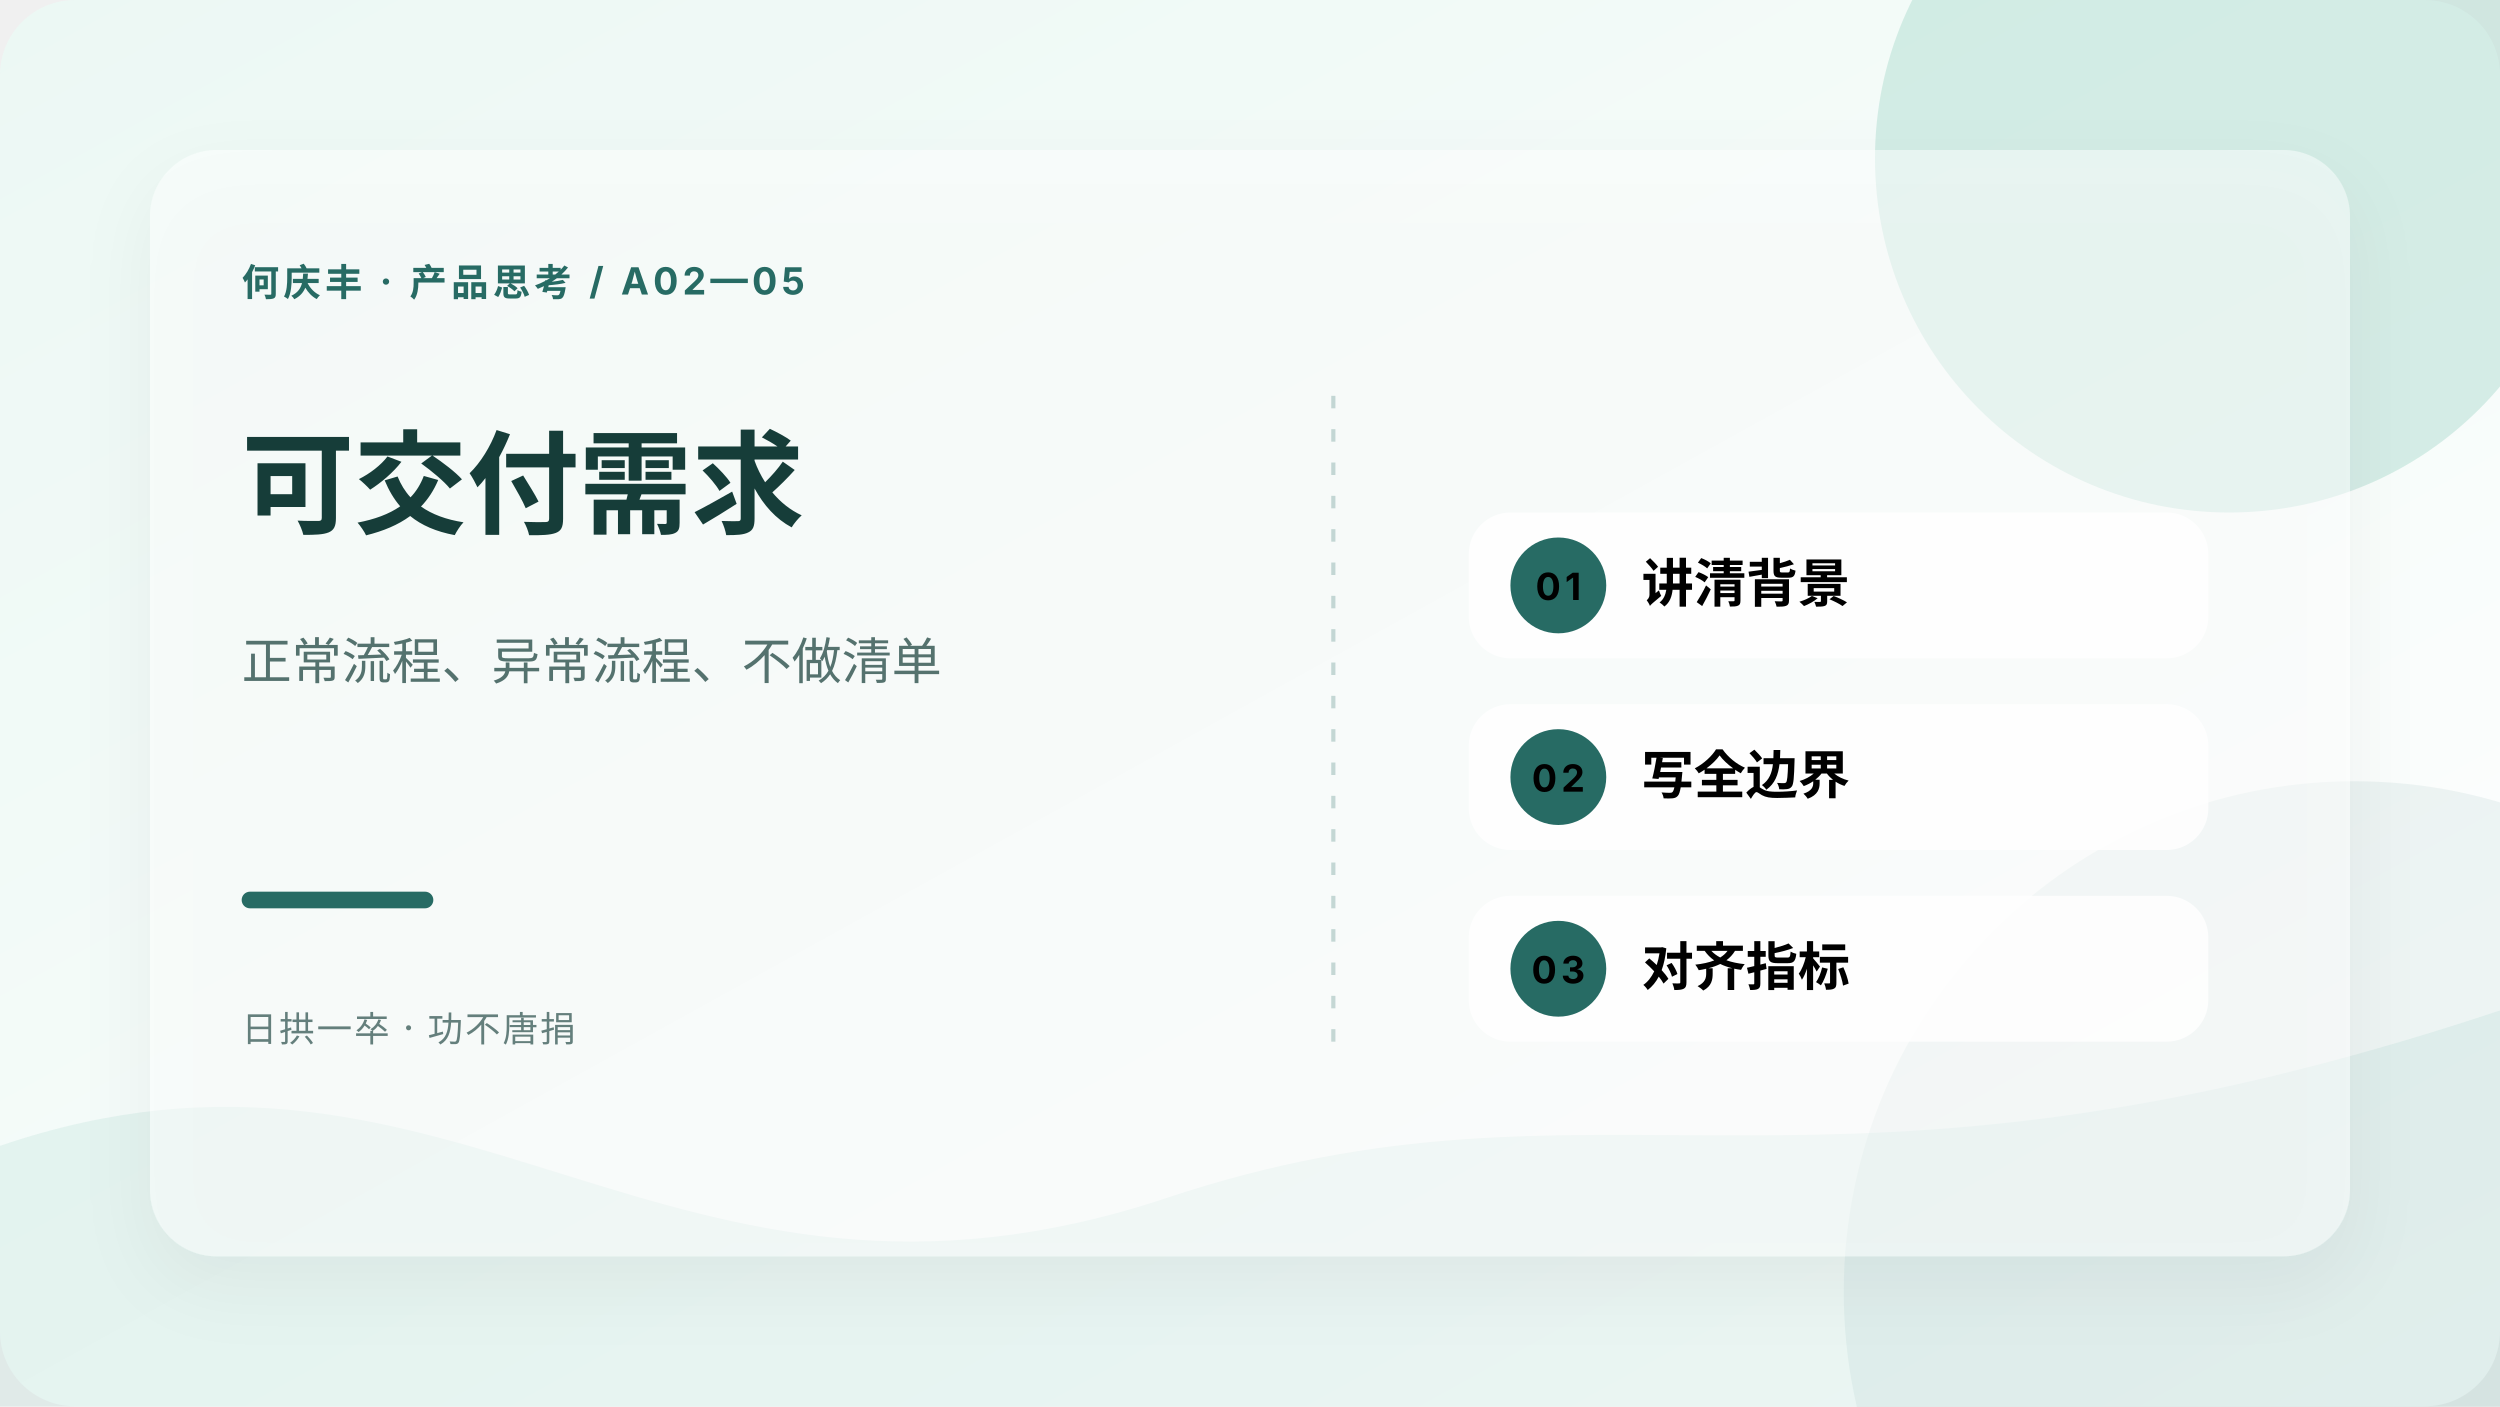
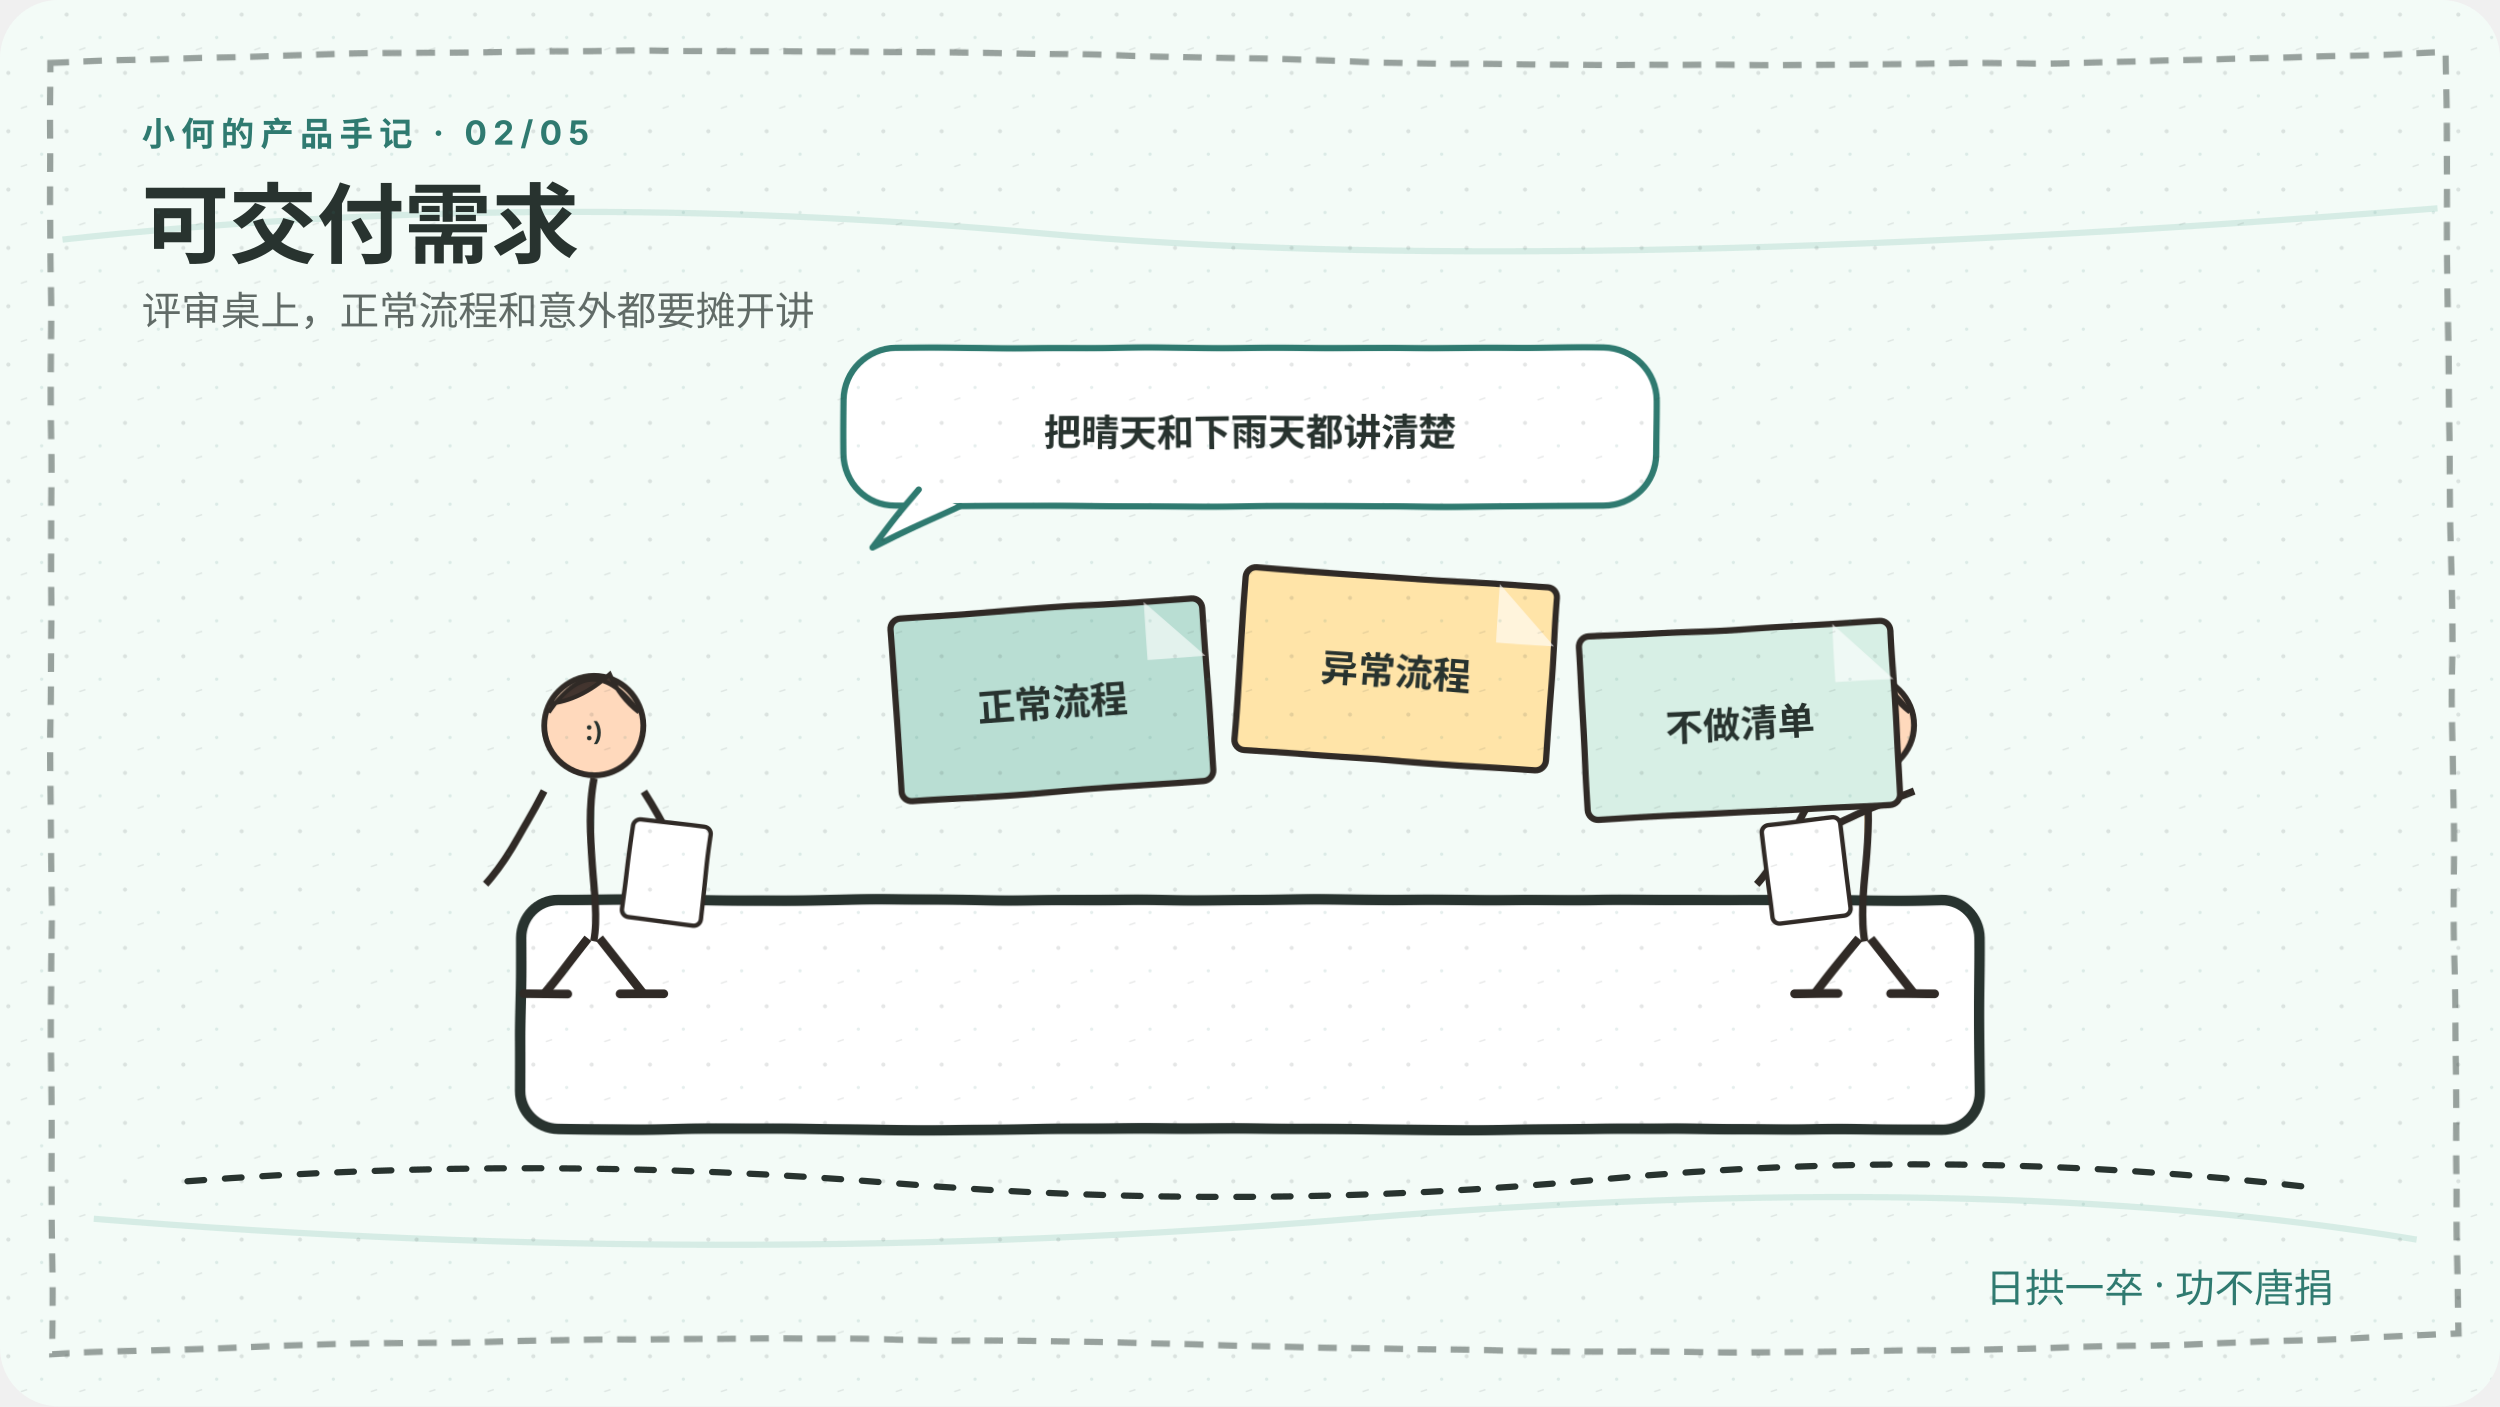
<svg xmlns="http://www.w3.org/2000/svg" width="1200" height="675" viewBox="0 0 1200 675" role="img" aria-labelledby="title desc">
  <defs>
-     <linearGradient id="bg" x1="0" y1="0" x2="1" y2="1">
-       <stop stop-color="#ECF8F4" />
-       <stop offset="1" stop-color="#FFFFFF" />
-     </linearGradient>
-     <filter id="shadow">
-       <feDropShadow dx="0" dy="14" stdDeviation="18" flood-color="#163D39" flood-opacity=".10" />
+     <filter id="rough">
+       <feTurbulence type="fractalNoise" baseFrequency="0.015" numOctaves="2" seed="5" result="noise" />
+       <feDisplacementMap in="SourceGraphic" in2="noise" scale="1.6" />
    </filter>
+     <pattern id="grain" width="28" height="28" patternUnits="userSpaceOnUse">
+       <circle cx="4" cy="7" r="1" fill="#28332F" opacity=".12" />
+       <circle cx="20" cy="18" r=".8" fill="#2F7A70" opacity=".12" />
+       <path d="M10 24 l3 -1" stroke="#28332F" stroke-width=".7" opacity=".1" />
+     </pattern>
  </defs>
  <style>
-     .kicker,.num{font:700 18px -apple-system,BlinkMacSystemFont,"PingFang SC","Microsoft YaHei",sans-serif;letter-spacing:2px}
-     .title{font:800 54px -apple-system,BlinkMacSystemFont,"PingFang SC","Microsoft YaHei",sans-serif}
-     .subtitle{font:400 24px -apple-system,BlinkMacSystemFont,"PingFang SC","Microsoft YaHei",sans-serif}
-     .label{font:700 25px -apple-system,BlinkMacSystemFont,"PingFang SC","Microsoft YaHei",sans-serif}
-     .foot{font:500 17px -apple-system,BlinkMacSystemFont,"PingFang SC","Microsoft YaHei",sans-serif;letter-spacing:1px}
+     .sketch{filter:url(#rough)}
+     .kicker{font:700 16px -apple-system,BlinkMacSystemFont,"PingFang SC","Microsoft YaHei",sans-serif;letter-spacing:3px}
+     .title{font:700 42px "Kaiti SC",STKaiti,"KaiTi","PingFang SC",sans-serif}
+     .subtitle{font:400 19px "Kaiti SC",STKaiti,"KaiTi","PingFang SC",sans-serif}
+     .note{font:500 20px "Kaiti SC",STKaiti,"KaiTi","PingFang SC",sans-serif;fill:#28332F}
+     .sticky{font:700 18px "Kaiti SC",STKaiti,"KaiTi","PingFang SC",sans-serif;fill:#28332F}
+     .bubble{font:600 18px "Kaiti SC",STKaiti,"KaiTi","PingFang SC",sans-serif;fill:#28332F}
+     .tiny{font:600 15px "Kaiti SC",STKaiti,"KaiTi","PingFang SC",sans-serif;fill:#fff}
+     .face{font:700 18px "Kaiti SC",STKaiti,"KaiTi",sans-serif;fill:#28332F}
+     .bigq{font:800 82px "Kaiti SC",STKaiti,"KaiTi",sans-serif;fill:#2F7A70}
  </style>
-   <rect width="1200" height="675" rx="36" fill="url(#bg)" />
-   <circle cx="1070" cy="76" r="170" fill="#A9D9CC" fill-opacity=".45" />
-   <circle cx="1130" cy="620" r="245" fill="#276B64" fill-opacity=".07" />
-   <path d="M0 550 C220 475 320 655 560 575 C770 505 870 595 1200 485 V675 H0Z" fill="#A9D9CC" fill-opacity=".22" />
-   <g filter="url(#shadow)">
-     <rect x="72" y="72" width="1056" height="531" rx="32" fill="#FFFFFF" fill-opacity=".48" />
+   <rect width="1200" height="675" rx="28" fill="#F3FBF7" />
+   <g opacity=".5">
+     <path d="M30 115 Q260 90 500 112 T1170 100" stroke="#B9DED3" stroke-width="3" fill="none" />
+     <path d="M45 585 Q350 610 650 585 T1160 595" stroke="#B9DED3" stroke-width="3" fill="none" />
  </g>
-   <text x="116" y="142" class="kicker" fill="#276B64">何庆丰 · 产品思考  /  A02—05</text>
-   <text x="116" y="252" class="title" fill="#163D39">可交付需求</text>
-   <text x="116" y="326" class="subtitle" fill="#163D39" opacity=".72">正常流程、异常流程、不做清单</text>
-   <rect x="116" y="428" width="92" height="8" rx="4" fill="#276B64" />
-   <text x="116" y="500" class="foot" fill="#163D39" opacity=".65">日拱一卒 · 功不唐捐</text>
-   <g>
-     <g>
-       <rect x="705" y="246" width="355" height="70" rx="20" fill="#FFFFFF" fill-opacity=".82" />
-       <circle cx="748" cy="281" r="23" fill="#276B64" />
-       <text x="748" y="288" text-anchor="middle" class="num">01</text>
-       <text x="788" y="289" class="label">讲清背景</text>
+   <path d="M24 30 Q310 20 590 28 T1174 25 L1180 640 Q910 654 610 646 T25 650Z" fill="none" stroke="#28332F" stroke-width="3" stroke-dasharray="9 7" opacity=".45" class="sketch" />
+   <text x="68" y="70" class="kicker" fill="#2F7A70">小何的产品手记  ·  02/05</text>
+   <text x="68" y="123" class="title" fill="#28332F">可交付需求</text>
+   <text x="68" y="156" class="subtitle" fill="#28332F" opacity=".72">评审桌上，正常流程和意外都要摊开讲</text>
+   <g transform="translate(0 32)">
+     <path d="M90 535 Q260 522 430 536 T770 534 T1110 538" stroke="#28332F" stroke-width="3" fill="none" stroke-linecap="round" stroke-linejoin="round" stroke-dasharray="8 10" />
+     <rect x="250" y="400" width="700" height="110" rx="18" fill="#fff" stroke="#28332F" stroke-width="5" class="sketch" />
+     <g class="sketch" transform="translate(285 445) scale(.7) translate(-285 -445)">
+       <circle cx="285" cy="261" r="34" fill="#FFD9BC" stroke="#302A26" stroke-width="4" />
+       <path d="M254 252 q30 -45 62 0 q-13 -10 -20 -26 q-20 18 -42 20" fill="#43352F" stroke="#302A26" stroke-width="3" />
+       <text x="285" y="271" text-anchor="middle" class="face">:)</text>
+       <path d="M285 297 C277 335 291 379 285 409" stroke="#302A26" stroke-width="5" fill="#2F7A70" />
+       <path d="M251 306 Q227 353 211 370" stroke="#302A26" stroke-width="5" fill="none" />
+       <path d="M319 306 Q340 339 349 365" stroke="#302A26" stroke-width="5" fill="none" />
+       <path d="M281 407 L251 445" stroke="#302A26" stroke-width="6" />
+       <path d="M289 407 L319 445" stroke="#302A26" stroke-width="6" />
+       <path d="M237 445 h30 M303 445 h30" stroke="#302A26" stroke-width="6" stroke-linecap="round" />
+       <rect x="308" y="327" width="54" height="68" rx="5" fill="#fff" stroke="#302A26" stroke-width="3" transform="rotate(7 330 361)" />
    </g>
-     <g>
-       <rect x="705" y="338" width="355" height="70" rx="20" fill="#FFFFFF" fill-opacity=".82" />
-       <circle cx="748" cy="373" r="23" fill="#276B64" />
-       <text x="748" y="380" text-anchor="middle" class="num">02</text>
-       <text x="788" y="381" class="label">写全边界</text>
+     <g class="sketch" transform="translate(895 445) scale(.7) translate(-895 -445)">
+       <circle cx="895" cy="261" r="34" fill="#FFD9BC" stroke="#302A26" stroke-width="4" />
+       <path d="M864 252 q30 -45 62 0 q-13 -10 -20 -26 q-20 18 -42 20" fill="#43352F" stroke="#302A26" stroke-width="3" />
+       <text x="895" y="271" text-anchor="middle" class="face">:|</text>
+       <path d="M895 297 C903 335 889 379 895 409" stroke="#302A26" stroke-width="5" fill="#D8913D" />
+       <path d="M861 306 Q837 353 821 370" stroke="#302A26" stroke-width="5" fill="none" />
+       <path d="M929 306 Q840 339 831 365" stroke="#302A26" stroke-width="5" fill="none" />
+       <path d="M891 407 L861 445" stroke="#302A26" stroke-width="6" />
+       <path d="M899 407 L929 445" stroke="#302A26" stroke-width="6" />
+       <path d="M847 445 h30 M913 445 h30" stroke="#302A26" stroke-width="6" stroke-linecap="round" />
+       <rect x="828" y="327" width="54" height="68" rx="5" fill="#fff" stroke="#302A26" stroke-width="3" transform="rotate(-7 850 361)" />
    </g>
-     <g>
-       <rect x="705" y="430" width="355" height="70" rx="20" fill="#FFFFFF" fill-opacity=".82" />
-       <circle cx="748" cy="465" r="23" fill="#276B64" />
-       <text x="748" y="472" text-anchor="middle" class="num">03</text>
-       <text x="788" y="473" class="label">对齐指标</text>
+     <g transform="rotate(-4 505.0 304.0)" class="sketch">
+       <rect x="430" y="260" width="150" height="88" rx="5" fill="#B9DED3" stroke="#302A26" stroke-width="3" />
+       <path d="M552 260 l28 28 h-28z" fill="#fff" opacity=".6" />
+       <text x="505.0" y="312.0" class="sticky" text-anchor="middle">正常流程</text>
+     </g>
+     <g transform="rotate(4 670.0 289.0)" class="sketch">
+       <rect x="595" y="245" width="150" height="88" rx="5" fill="#FFE4A8" stroke="#302A26" stroke-width="3" />
+       <path d="M717 245 l28 28 h-28z" fill="#fff" opacity=".6" />
+       <text x="670.0" y="297.0" class="sticky" text-anchor="middle">异常流程</text>
+     </g>
+     <g transform="rotate(-3 835.0 314.0)" class="sketch">
+       <rect x="760" y="270" width="150" height="88" rx="5" fill="#D7EFE5" stroke="#302A26" stroke-width="3" />
+       <path d="M882 270 l28 28 h-28z" fill="#fff" opacity=".6" />
+       <text x="835.0" y="322.0" class="sticky" text-anchor="middle">不做清单</text>
+     </g>
+     <g class="sketch">
+       <rect x="405" y="135" width="390" height="76" rx="25" fill="#fff" stroke="#2F7A70" stroke-width="3" />
+       <path d="M441 203 l-22 28 l42 -20" stroke="#2F7A70" stroke-width="3" fill="#fff" stroke-linecap="round" stroke-linejoin="round" />
+       <text x="600.0" y="182" class="bubble" text-anchor="middle">把晴天和下雨天都讲清楚</text>
    </g>
  </g>
-   <path d="M640 190 V500" stroke="#276B64" stroke-width="2" stroke-dasharray="6 10" opacity=".25" />
+   <text x="1120" y="625" text-anchor="end" class="subtitle" fill="#2F7A70">日拱一卒 · 功不唐捐</text>
+   <rect width="1200" height="675" rx="28" fill="url(#grain)" pointer-events="none" />
</svg>
